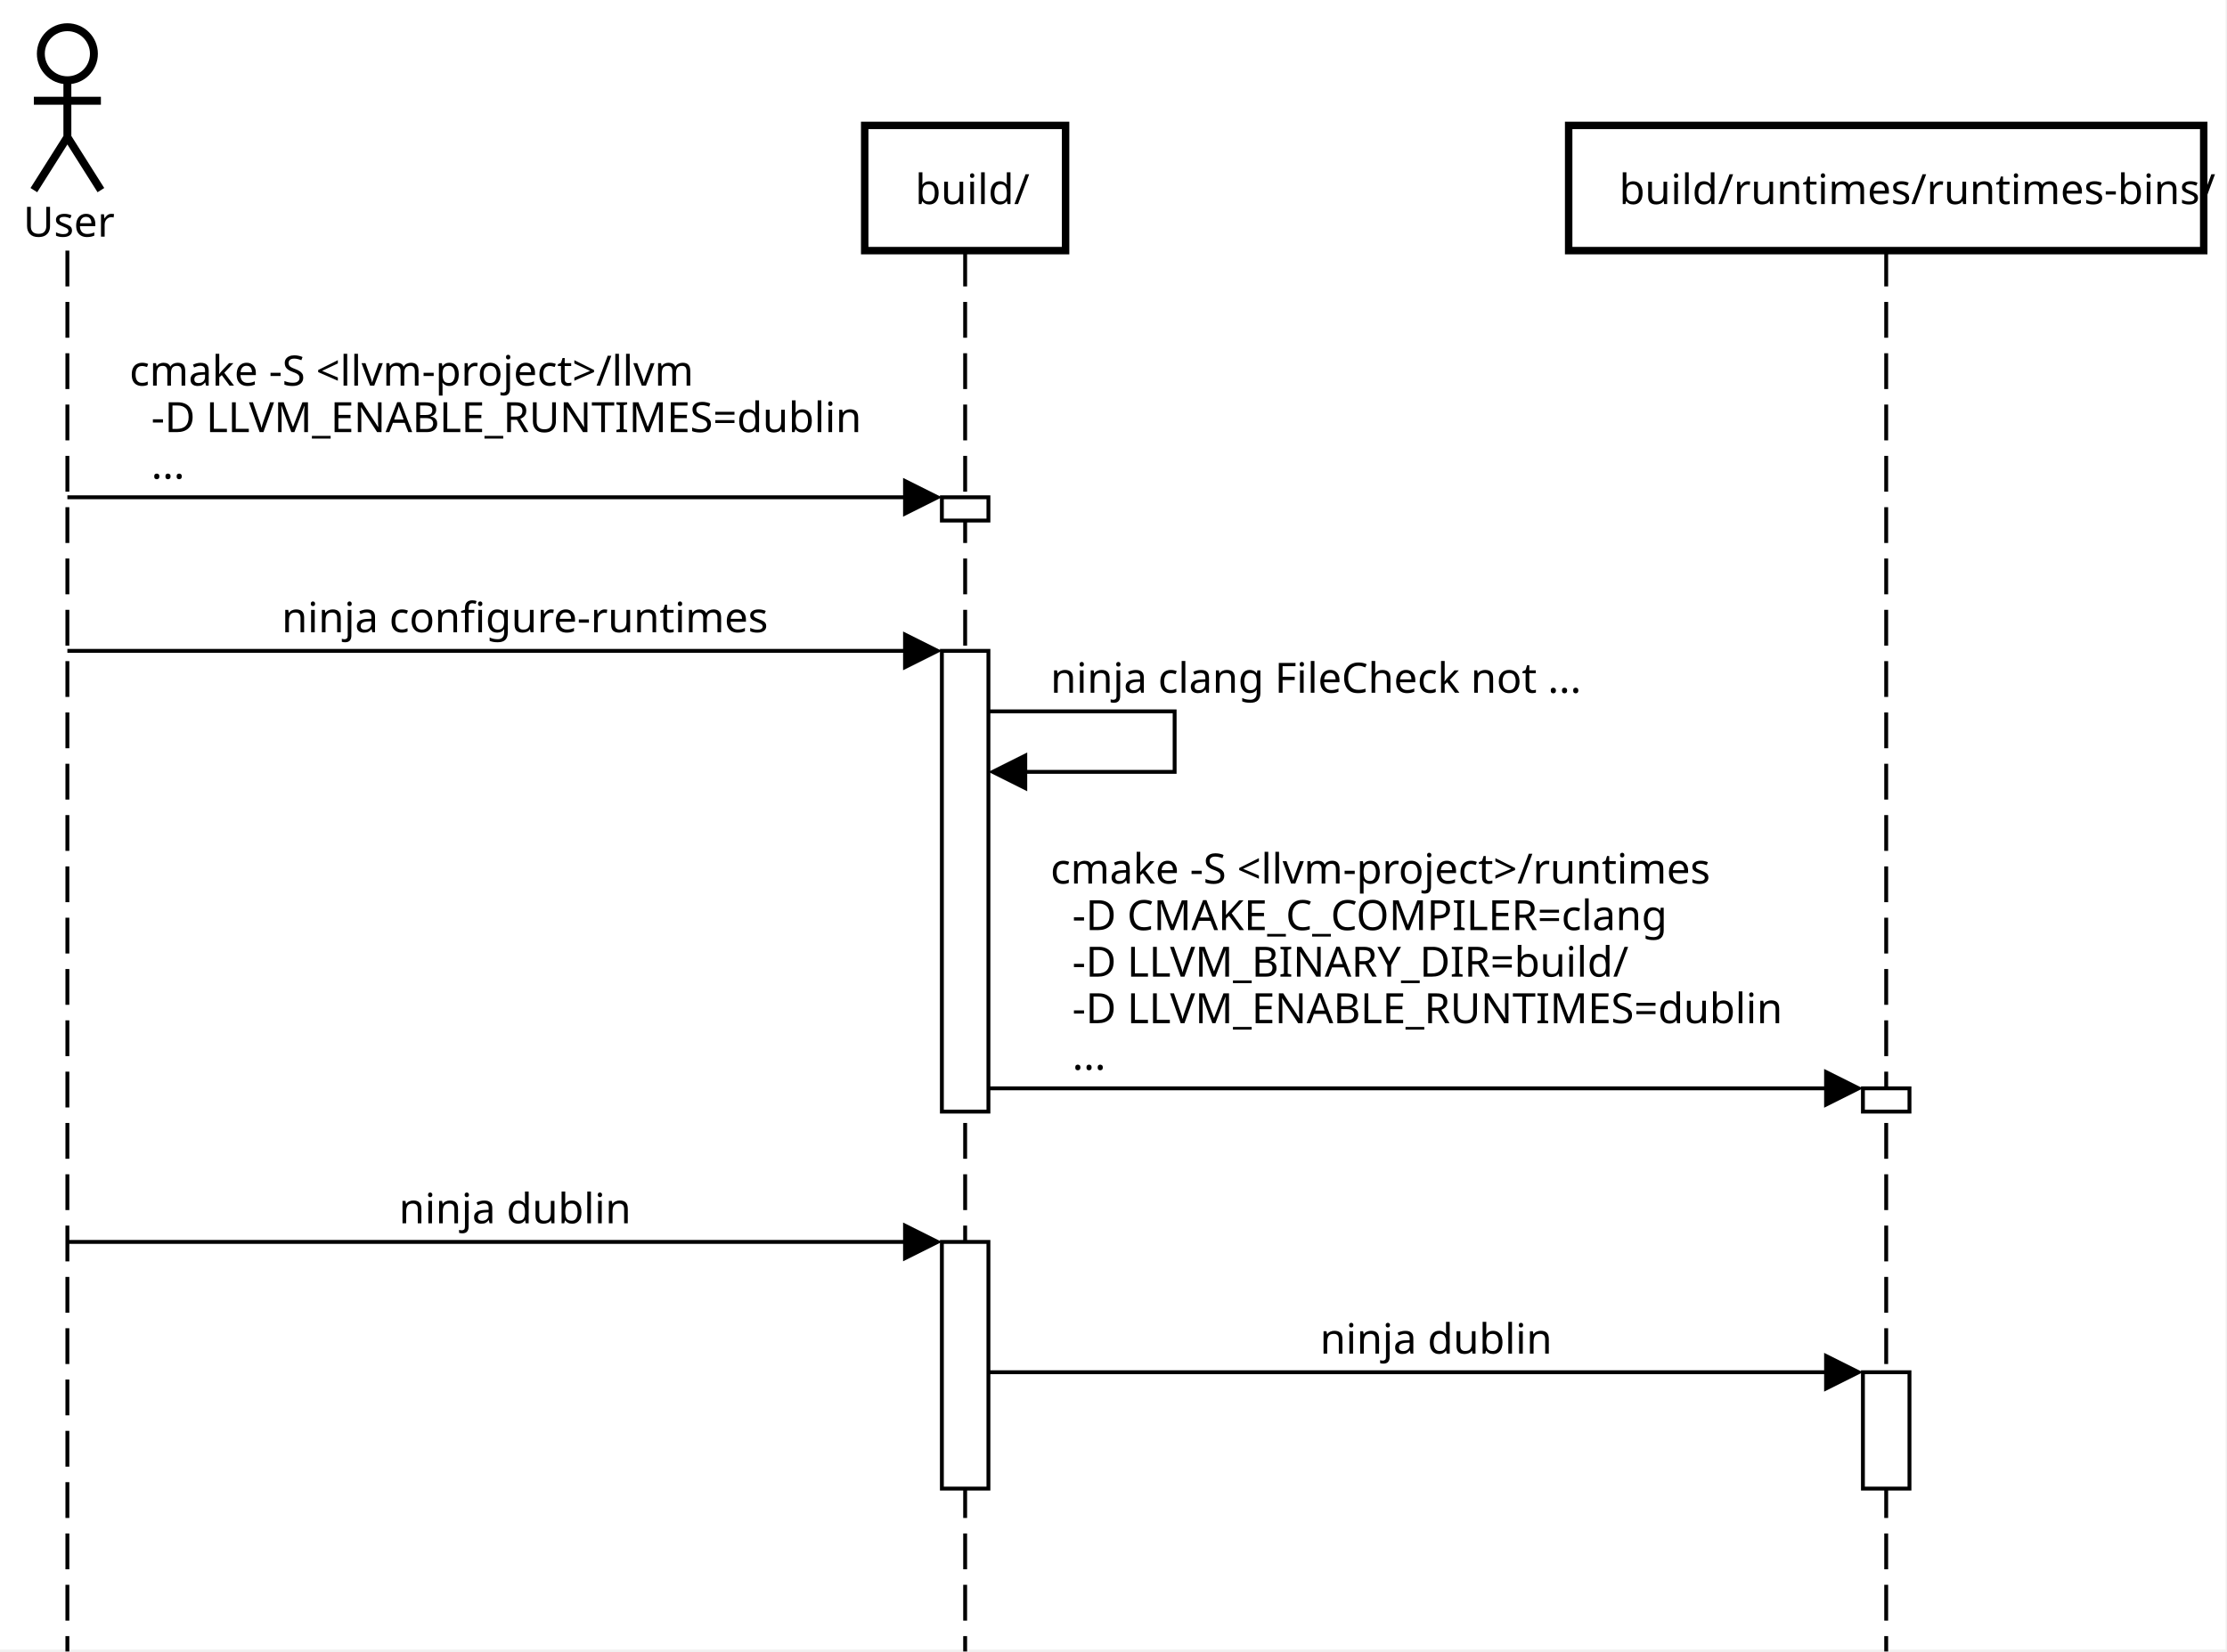
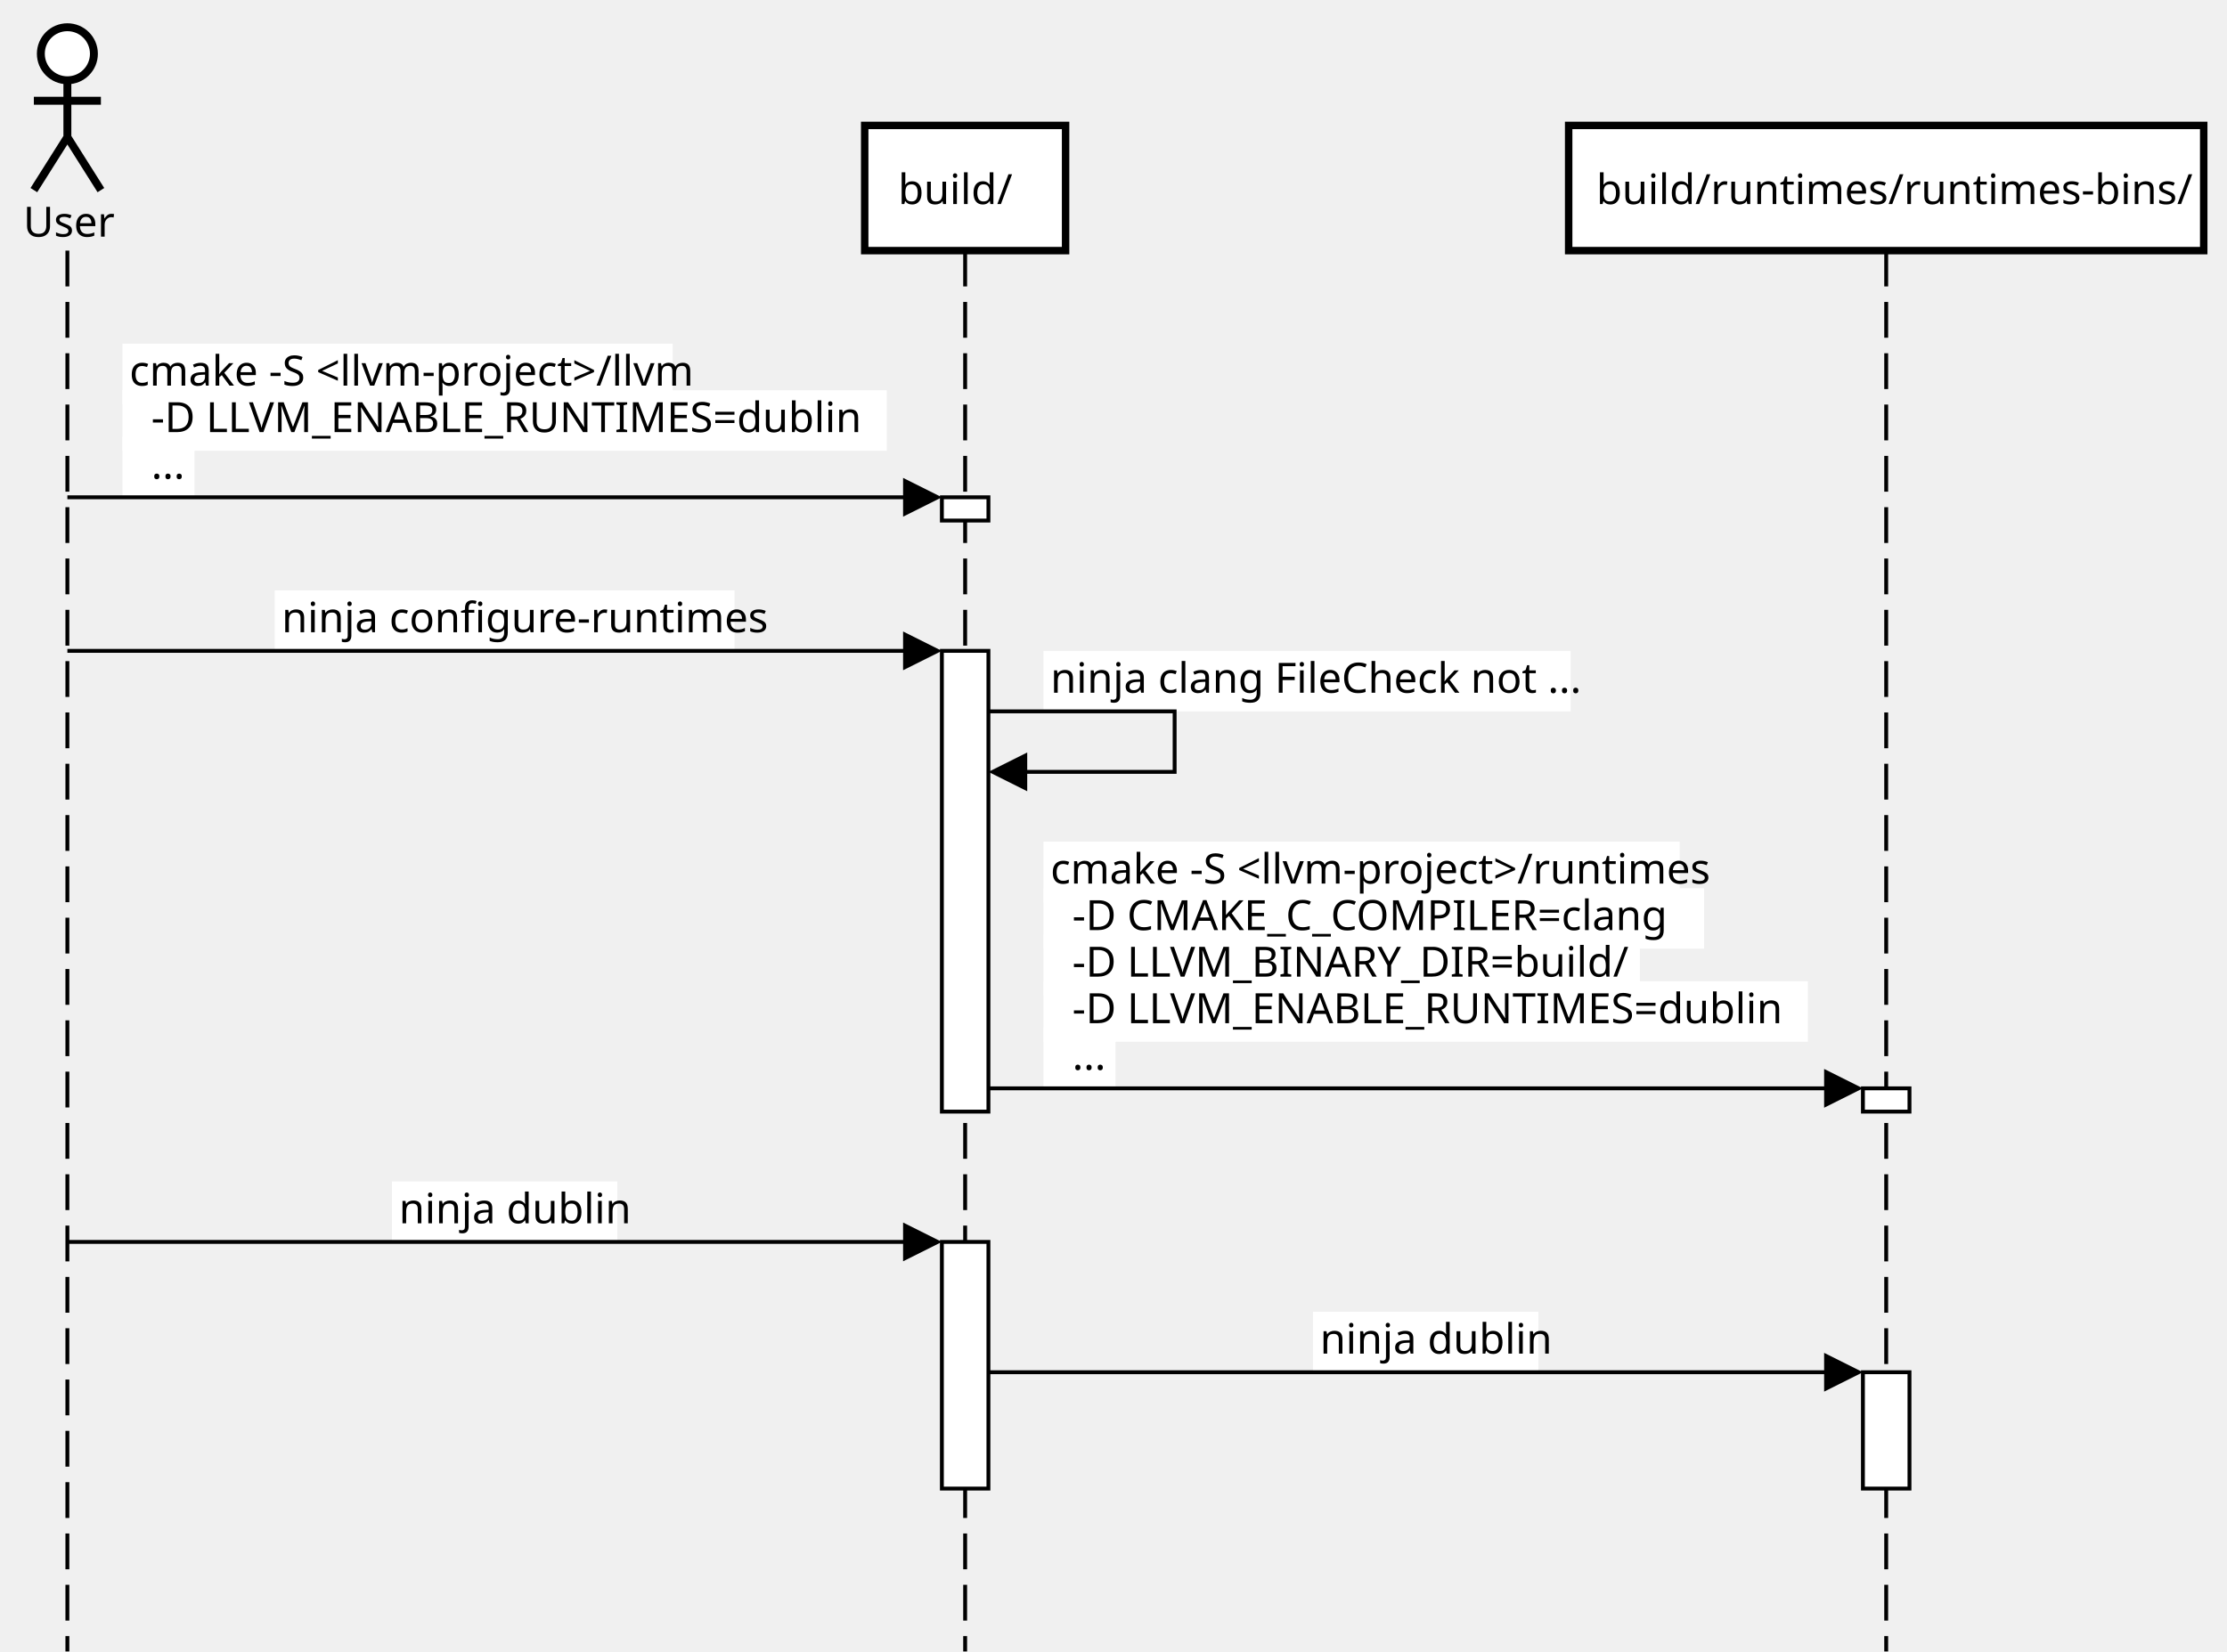
- <svg xmlns="http://www.w3.org/2000/svg" version="1.1" width="781.456" height="579.655">
-   <defs />
-   <g>
-     <g />
-     <g />
-     <g />
-     <g />
-     <g />
-     <g />
-     <g />
-     <g />
-     <g />
-     <g />
-     <g />
-     <g />
-     <g />
-     <g />
-     <g />
-     <g />
-     <g />
-     <g />
-     <g />
-     <g />
-     <g />
-     <g />
-     <g />
-     <g />
-     <g />
-     <g />
-     <g />
-     <g />
-     <g />
-     <g />
-     <g />
-     <g />
-     <g />
-     <g />
-     <g />
-     <g />
-     <g />
-     <g />
-     <g />
-     <g />
-     <g />
-     <g />
-     <g />
-     <g />
-     <g />
-     <g />
-     <g />
-     <g />
-     <g />
-     <g />
-     <g />
-     <g />
-     <g />
-     <g />
-     <g />
-     <g />
-     <g />
-     <g />
-     <g />
-     <g />
-     <g />
-     <g />
-     <g />
-     <g />
-     <g />
-     <g />
-     <g />
-     <g />
-     <g />
-     <g />
-     <g />
-     <g />
-     <g />
-     <g />
-     <g />
-     <g />
-     <g />
-     <g />
-     <g />
-     <g />
-     <g />
-     <g />
-     <g>
-       <rect fill="white" stroke="none" x="0" y="0" width="781" height="579" />
+ <svg xmlns="http://www.w3.org/2000/svg" version="1.1" width="781.456" height="579.655" id="svg130">
+   <defs id="defs1" />
+   <g id="g1" />
+   <g id="g2" />
+   <g id="g3" />
+   <g id="g4" />
+   <g id="g5" />
+   <g id="g6" />
+   <g id="g7" />
+   <g id="g8" />
+   <g id="g9" />
+   <g id="g10" />
+   <g id="g11" />
+   <g id="g12" />
+   <g id="g13" />
+   <g id="g14" />
+   <g id="g15" />
+   <g id="g16" />
+   <g id="g17" />
+   <g id="g18" />
+   <g id="g19" />
+   <g id="g20" />
+   <g id="g21" />
+   <g id="g22" />
+   <g id="g23" />
+   <g id="g24" />
+   <g id="g25" />
+   <g id="g26" />
+   <g id="g27" />
+   <g id="g28" />
+   <g id="g29" />
+   <g id="g30" />
+   <g id="g31" />
+   <g id="g32" />
+   <g id="g33" />
+   <g id="g34" />
+   <g id="g35" />
+   <g id="g36" />
+   <g id="g37" />
+   <g id="g38" />
+   <g id="g39" />
+   <g id="g40" />
+   <g id="g41" />
+   <g id="g42" />
+   <g id="g43" />
+   <g id="g44" />
+   <g id="g45" />
+   <g id="g46" />
+   <g id="g47" />
+   <g id="g48" />
+   <g id="g49" />
+   <g id="g50" />
+   <g id="g51" />
+   <g id="g52" />
+   <g id="g53" />
+   <g id="g54" />
+   <g id="g55" />
+   <g id="g56" />
+   <g id="g57" />
+   <g id="g58" />
+   <g id="g59" />
+   <g id="g60" />
+   <g id="g61" />
+   <g id="g62" />
+   <g id="g63" />
+   <g id="g64" />
+   <g id="g65" />
+   <g id="g66" />
+   <g id="g67" />
+   <g id="g68" />
+   <g id="g69" />
+   <g id="g70" />
+   <g id="g71" />
+   <g id="g72" />
+   <g id="g73" />
+   <g id="g74" />
+   <g id="g75" />
+   <g id="g76" />
+   <g id="g77" />
+   <g id="g78" />
+   <g id="g79" />
+   <g id="g80" />
+   <g id="g81" />
+   <g id="g82" />
+   <g id="g84" />
+   <g id="g86">
+     <path fill="none" stroke="#000000" paint-order="fill stroke markers" d="M 23.644,87.965 V 579.655" stroke-miterlimit="10" stroke-width="1.361" stroke-dasharray="12.566, 5.445" id="path84" />
+     <path fill="none" stroke="#000000" paint-order="fill stroke markers" d="M 338.672,87.965 V 579.655" stroke-miterlimit="10" stroke-width="1.361" stroke-dasharray="12.566, 5.445" id="path85" />
+     <path fill="none" stroke="#000000" paint-order="fill stroke markers" d="M 661.867,87.965 V 579.655" stroke-miterlimit="10" stroke-width="1.361" stroke-dasharray="12.566, 5.445" id="path86" />
+   </g>
+   <g id="g88">
+     <path fill="#ffffff" stroke="#000000" paint-order="fill stroke markers" d="m 32.955,18.867 a 9.311,9.311 0 1 1 -5e-6,-0.009" stroke-miterlimit="10" stroke-width="2.777" stroke-dasharray="none" id="path87" />
+     <path fill="none" stroke="#000000" paint-order="fill stroke markers" d="M 23.644,28.178 V 48.107 M 11.882,35.366 H 35.405 M 23.644,48.107 11.882,66.729 M 23.644,48.107 35.405,66.729" stroke-miterlimit="10" stroke-width="2.777" id="path88" />
+   </g>
+   <g id="g90">
+     <g id="g89" />
+     <text fill="#000000" stroke="none" font-family="sans-serif" font-size="14.667px" font-style="normal" font-weight="normal" text-decoration="normal" x="8.168" y="83.065" text-anchor="start" dominant-baseline="alphabetic" xml:space="preserve" id="text89">User</text>
+   </g>
+   <path fill="none" stroke="none" id="path90" d="" />
+   <g id="g91">
+     <path fill="#ffffff" stroke="#000000" paint-order="fill stroke markers" d="m 303.425,44.023 h 70.494 V 87.965 h -70.494 z" stroke-miterlimit="10" stroke-width="2.614" stroke-dasharray="none" id="path91" />
+   </g>
+   <g id="g92" transform="translate(-6)">
+     <text fill="#000000" stroke="none" font-family="sans-serif" font-size="14.667px" font-style="normal" font-weight="normal" text-decoration="normal" x="321.148" y="71.63" text-anchor="start" dominant-baseline="alphabetic" xml:space="preserve" id="text91">build/</text>
+   </g>
+   <path fill="none" stroke="none" id="path92" d="" />
+   <g id="g93">
+     <path fill="#ffffff" stroke="#000000" paint-order="fill stroke markers" d="M 550.446,44.023 H 773.288 V 87.965 H 550.446 Z" stroke-miterlimit="10" stroke-width="2.614" stroke-dasharray="none" id="path93" />
+   </g>
+   <g id="g94" transform="translate(-8)">
+     <text fill="#000000" stroke="none" font-family="sans-serif" font-size="14.667px" font-style="normal" font-weight="normal" text-decoration="normal" x="568.17" y="71.63" text-anchor="start" dominant-baseline="alphabetic" xml:space="preserve" id="text93">build/runtimes/runtimes-bins/</text>
+   </g>
+   <g id="g128">
+     <path fill="#ffffff" stroke="#000000" paint-order="fill stroke markers" d="m 330.504,174.542 h 16.335 v 8.168 h -16.335 z" stroke-miterlimit="10" stroke-width="1.361" stroke-dasharray="none" id="path95" />
+     <path fill="#ffffff" stroke="#000000" paint-order="fill stroke markers" d="m 330.504,228.448 h 16.335 v 161.719 h -16.335 z" stroke-miterlimit="10" stroke-width="1.361" id="path96" />
+     <path fill="#ffffff" stroke="#000000" paint-order="fill stroke markers" d="m 653.7,381.999 h 16.335 v 8.168 h -16.335 z" stroke-miterlimit="10" stroke-width="1.361" id="path97" />
+     <path fill="#ffffff" stroke="#000000" paint-order="fill stroke markers" d="m 330.504,435.905 h 16.335 v 86.577 h -16.335 z" stroke-miterlimit="10" stroke-width="1.361" id="path98" />
+     <path fill="#ffffff" stroke="#000000" paint-order="fill stroke markers" d="m 653.7,481.643 h 16.335 v 40.838 h -16.335 z" stroke-miterlimit="10" stroke-width="1.361" id="path99" />
+     <g id="g103">
+       <rect fill="#ffffff" stroke="none" x="42.974" y="120.635" width="193.075" height="21.236" id="rect99" />
+       <rect fill="#ffffff" stroke="none" x="42.974" y="136.971" width="268.2" height="21.236" id="rect100" />
+       <rect fill="#ffffff" stroke="none" x="42.974" y="153.306" width="25.266" height="21.236" id="rect101" />
+       <text fill="#000000" stroke="none" font-family="sans-serif" font-size="14.667px" font-style="normal" font-weight="normal" text-decoration="normal" x="45.424" y="135.337" text-anchor="start" dominant-baseline="alphabetic" xml:space="preserve" id="text101">cmake -S &lt;llvm-project&gt;/llvm</text>
+       <text fill="#000000" stroke="none" font-family="sans-serif" font-size="14.667px" font-style="normal" font-weight="normal" text-decoration="normal" x="45.424" y="151.672" text-anchor="start" dominant-baseline="alphabetic" xml:space="preserve" id="text102">  -D LLVM_ENABLE_RUNTIMES=dublin</text>
+       <text fill="#000000" stroke="none" font-family="sans-serif" font-size="14.667px" font-style="normal" font-weight="normal" text-decoration="normal" x="45.424" y="168.008" text-anchor="start" dominant-baseline="alphabetic" xml:space="preserve" id="text103">  ...</text>
    </g>
-     <g />
-     <g>
-       <path fill="none" stroke="black" paint-order="fill stroke markers" d=" M 23.644 87.965 L 23.644 579.655" stroke-miterlimit="10" stroke-width="1.361" stroke-dasharray="12.566,5.445" />
-       <path fill="none" stroke="black" paint-order="fill stroke markers" d=" M 338.672 87.965 L 338.672 579.655" stroke-miterlimit="10" stroke-width="1.361" stroke-dasharray="12.566,5.445" />
-       <path fill="none" stroke="black" paint-order="fill stroke markers" d=" M 661.867 87.965 L 661.867 579.655" stroke-miterlimit="10" stroke-width="1.361" stroke-dasharray="12.566,5.445" />
-     </g>
-     <g>
-       <g>
-         <path fill="white" stroke="black" paint-order="fill stroke markers" d=" M 32.955 18.867 A 9.311 9.311 0 1 1 32.955 18.858" stroke-miterlimit="10" stroke-width="2.777" stroke-dasharray="" />
-         <path fill="none" stroke="black" paint-order="fill stroke markers" d=" M 23.644 28.178 L 23.644 48.107 M 11.882 35.366 L 35.405 35.366 M 23.644 48.107 L 11.882 66.729 M 23.644 48.107 L 35.405 66.729" stroke-miterlimit="10" stroke-width="2.777" />
-       </g>
-       <g>
-         <g />
-         <text fill="black" stroke="none" font-family="sans-serif" font-size="11pt" font-style="normal" font-weight="normal" text-decoration="normal" x="8.168" y="83.065" text-anchor="start" dominant-baseline="alphabetic" xml:space="preserve">User</text>
-       </g>
-       <path fill="none" stroke="none" />
-       <g>
-         <path fill="white" stroke="black" paint-order="fill stroke markers" d=" M 303.425 44.023 L 373.919 44.023 L 373.919 87.965 L 303.425 87.965 L 303.425 44.023 Z" stroke-miterlimit="10" stroke-width="2.614" stroke-dasharray="" />
-       </g>
-       <g>
-         <text fill="black" stroke="none" font-family="sans-serif" font-size="11pt" font-style="normal" font-weight="normal" text-decoration="normal" x="321.148" y="71.63" text-anchor="start" dominant-baseline="alphabetic" xml:space="preserve">build/</text>
-       </g>
-       <path fill="none" stroke="none" />
-       <g>
-         <path fill="white" stroke="black" paint-order="fill stroke markers" d=" M 550.446 44.023 L 773.288 44.023 L 773.288 87.965 L 550.446 87.965 L 550.446 44.023 Z" stroke-miterlimit="10" stroke-width="2.614" stroke-dasharray="" />
-       </g>
-       <g>
-         <text fill="black" stroke="none" font-family="sans-serif" font-size="11pt" font-style="normal" font-weight="normal" text-decoration="normal" x="568.17" y="71.63" text-anchor="start" dominant-baseline="alphabetic" xml:space="preserve">build/runtimes/runtimes-bins/</text>
+     <g id="g105">
+       <path fill="none" stroke="#000000" paint-order="fill stroke markers" d="M 23.644,174.542 H 317.055" stroke-miterlimit="10" stroke-width="1.361" id="path103" />
+       <g id="g104">
+         <path fill="#000000" stroke="none" paint-order="stroke fill markers" d="m 316.891,167.735 13.613,6.806 -13.613,6.806 z" id="path104" />
      </g>
    </g>
-     <g>
-       <path fill="white" stroke="black" paint-order="fill stroke markers" d=" M 330.504 174.542 L 346.839 174.542 L 346.839 182.709 L 330.504 182.709 Z" stroke-miterlimit="10" stroke-width="1.361" stroke-dasharray="" />
-       <path fill="white" stroke="black" paint-order="fill stroke markers" d=" M 330.504 228.448 L 346.839 228.448 L 346.839 390.166 L 330.504 390.166 Z" stroke-miterlimit="10" stroke-width="1.361" />
-       <path fill="white" stroke="black" paint-order="fill stroke markers" d=" M 653.7 381.999 L 670.035 381.999 L 670.035 390.166 L 653.7 390.166 Z" stroke-miterlimit="10" stroke-width="1.361" />
-       <path fill="white" stroke="black" paint-order="fill stroke markers" d=" M 330.504 435.905 L 346.839 435.905 L 346.839 522.481 L 330.504 522.481 Z" stroke-miterlimit="10" stroke-width="1.361" />
-       <path fill="white" stroke="black" paint-order="fill stroke markers" d=" M 653.7 481.643 L 670.035 481.643 L 670.035 522.481 L 653.7 522.481 Z" stroke-miterlimit="10" stroke-width="1.361" />
-       <g>
-         <rect fill="white" stroke="none" x="42.974" y="120.635" width="193.075" height="21.236" />
-         <rect fill="white" stroke="none" x="42.974" y="136.971" width="268.2" height="21.236" />
-         <rect fill="white" stroke="none" x="42.974" y="153.306" width="25.266" height="21.236" />
-         <text fill="black" stroke="none" font-family="sans-serif" font-size="11pt" font-style="normal" font-weight="normal" text-decoration="normal" x="45.424" y="135.337" text-anchor="start" dominant-baseline="alphabetic" xml:space="preserve">cmake -S &lt;llvm-project&gt;/llvm</text>
-         <text fill="black" stroke="none" font-family="sans-serif" font-size="11pt" font-style="normal" font-weight="normal" text-decoration="normal" x="45.424" y="151.672" text-anchor="start" dominant-baseline="alphabetic" xml:space="preserve">  -D LLVM_ENABLE_RUNTIMES=dublin</text>
-         <text fill="black" stroke="none" font-family="sans-serif" font-size="11pt" font-style="normal" font-weight="normal" text-decoration="normal" x="45.424" y="168.008" text-anchor="start" dominant-baseline="alphabetic" xml:space="preserve">  ...</text>
-       </g>
-       <g>
-         <path fill="none" stroke="black" paint-order="fill stroke markers" d=" M 23.644 174.542 L 317.055 174.542" stroke-miterlimit="10" stroke-width="1.361" />
-         <g transform="translate(330.504,174.5416) translate(-330.504,-174.5416)">
-           <path fill="black" stroke="none" paint-order="stroke fill markers" d=" M 316.891 167.735 L 330.504 174.542 L 316.891 181.348 Z" />
-         </g>
-       </g>
-       <g>
-         <rect fill="white" stroke="none" x="96.399" y="207.212" width="161.35" height="21.236" />
-         <text fill="black" stroke="none" font-family="sans-serif" font-size="11pt" font-style="normal" font-weight="normal" text-decoration="normal" x="98.849" y="221.914" text-anchor="start" dominant-baseline="alphabetic" xml:space="preserve">ninja configure-runtimes</text>
-       </g>
-       <g>
-         <path fill="none" stroke="black" paint-order="fill stroke markers" d=" M 23.644 228.448 L 317.055 228.448" stroke-miterlimit="10" stroke-width="1.361" />
-         <g transform="translate(330.504,228.4478) translate(-330.504,-228.4478)">
-           <path fill="black" stroke="none" paint-order="stroke fill markers" d=" M 316.891 221.641 L 330.504 228.448 L 316.891 235.254 Z" />
-         </g>
-       </g>
-       <g>
-         <rect fill="white" stroke="none" x="366.169" y="228.448" width="184.986" height="21.236" />
-         <text fill="black" stroke="none" font-family="sans-serif" font-size="11pt" font-style="normal" font-weight="normal" text-decoration="normal" x="368.62" y="243.15" text-anchor="start" dominant-baseline="alphabetic" xml:space="preserve">ninja clang FileCheck not ...</text>
-       </g>
-       <g>
-         <path fill="none" stroke="black" paint-order="fill stroke markers" d=" M 346.839 249.684 L 412.18 249.684 L 412.18 270.919 L 360.289 270.919" stroke-miterlimit="10" stroke-width="1.361" />
-         <g transform="translate(346.8392,270.9193) translate(-346.8392,-270.9193)">
-           <path fill="black" stroke="none" paint-order="stroke fill markers" d=" M 360.452 264.113 L 346.839 270.919 L 360.452 277.726 Z" />
-         </g>
-       </g>
-       <g>
-         <rect fill="white" stroke="none" x="366.169" y="295.422" width="223.233" height="21.236" />
-         <rect fill="white" stroke="none" x="366.169" y="311.757" width="231.794" height="21.236" />
-         <rect fill="white" stroke="none" x="366.169" y="328.093" width="209.274" height="21.236" />
-         <rect fill="white" stroke="none" x="366.169" y="344.428" width="268.2" height="21.236" />
-         <rect fill="white" stroke="none" x="366.169" y="360.763" width="25.266" height="21.236" />
-         <text fill="black" stroke="none" font-family="sans-serif" font-size="11pt" font-style="normal" font-weight="normal" text-decoration="normal" x="368.62" y="310.124" text-anchor="start" dominant-baseline="alphabetic" xml:space="preserve">cmake -S &lt;llvm-project&gt;/runtimes</text>
-         <text fill="black" stroke="none" font-family="sans-serif" font-size="11pt" font-style="normal" font-weight="normal" text-decoration="normal" x="368.62" y="326.459" text-anchor="start" dominant-baseline="alphabetic" xml:space="preserve">  -D CMAKE_C_COMPILER=clang</text>
-         <text fill="black" stroke="none" font-family="sans-serif" font-size="11pt" font-style="normal" font-weight="normal" text-decoration="normal" x="368.62" y="342.794" text-anchor="start" dominant-baseline="alphabetic" xml:space="preserve">  -D LLVM_BINARY_DIR=build/</text>
-         <text fill="black" stroke="none" font-family="sans-serif" font-size="11pt" font-style="normal" font-weight="normal" text-decoration="normal" x="368.62" y="359.129" text-anchor="start" dominant-baseline="alphabetic" xml:space="preserve">  -D LLVM_ENABLE_RUNTIMES=dublin</text>
-         <text fill="black" stroke="none" font-family="sans-serif" font-size="11pt" font-style="normal" font-weight="normal" text-decoration="normal" x="368.62" y="375.465" text-anchor="start" dominant-baseline="alphabetic" xml:space="preserve">  ...</text>
-       </g>
-       <g>
-         <path fill="none" stroke="black" paint-order="fill stroke markers" d=" M 346.839 381.999 L 640.25 381.999" stroke-miterlimit="10" stroke-width="1.361" />
-         <g transform="translate(653.6997,381.9987) translate(-653.6997,-381.9987)">
-           <path fill="black" stroke="none" paint-order="stroke fill markers" d=" M 640.087 375.192 L 653.7 381.999 L 640.087 388.805 Z" />
-         </g>
-       </g>
-       <g>
-         <rect fill="white" stroke="none" x="137.537" y="414.669" width="79.074" height="21.236" />
-         <text fill="black" stroke="none" font-family="sans-serif" font-size="11pt" font-style="normal" font-weight="normal" text-decoration="normal" x="139.987" y="429.371" text-anchor="start" dominant-baseline="alphabetic" xml:space="preserve">ninja dublin</text>
-       </g>
-       <g>
-         <path fill="none" stroke="black" paint-order="fill stroke markers" d=" M 23.644 435.905 L 317.055 435.905" stroke-miterlimit="10" stroke-width="1.361" />
-         <g transform="translate(330.504,435.9049) translate(-330.504,-435.9049)">
-           <path fill="black" stroke="none" paint-order="stroke fill markers" d=" M 316.891 429.099 L 330.504 435.905 L 316.891 442.711 Z" />
-         </g>
-       </g>
-       <g>
-         <rect fill="white" stroke="none" x="460.733" y="460.408" width="79.074" height="21.236" />
-         <text fill="black" stroke="none" font-family="sans-serif" font-size="11pt" font-style="normal" font-weight="normal" text-decoration="normal" x="463.183" y="475.109" text-anchor="start" dominant-baseline="alphabetic" xml:space="preserve">ninja dublin</text>
-       </g>
-       <g>
-         <path fill="none" stroke="black" paint-order="fill stroke markers" d=" M 346.839 481.643 L 640.25 481.643" stroke-miterlimit="10" stroke-width="1.361" />
-         <g transform="translate(653.6997,481.6435) translate(-653.6997,-481.6435)">
-           <path fill="black" stroke="none" paint-order="stroke fill markers" d=" M 640.087 474.837 L 653.7 481.643 L 640.087 488.45 Z" />
-         </g>
+     <g id="g106">
+       <rect fill="#ffffff" stroke="none" x="96.399" y="207.212" width="161.35" height="21.236" id="rect105" />
+       <text fill="#000000" stroke="none" font-family="sans-serif" font-size="14.667px" font-style="normal" font-weight="normal" text-decoration="normal" x="98.849" y="221.914" text-anchor="start" dominant-baseline="alphabetic" xml:space="preserve" id="text105">ninja configure-runtimes</text>
+     </g>
+     <g id="g108">
+       <path fill="none" stroke="#000000" paint-order="fill stroke markers" d="M 23.644,228.448 H 317.055" stroke-miterlimit="10" stroke-width="1.361" id="path106" />
+       <g id="g107">
+         <path fill="#000000" stroke="none" paint-order="stroke fill markers" d="m 316.891,221.641 13.613,6.806 -13.613,6.806 z" id="path107" />
      </g>
    </g>
-     <g />
+     <g id="g109">
+       <rect fill="#ffffff" stroke="none" x="366.169" y="228.448" width="184.986" height="21.236" id="rect108" />
+       <text fill="#000000" stroke="none" font-family="sans-serif" font-size="14.667px" font-style="normal" font-weight="normal" text-decoration="normal" x="368.62" y="243.15" text-anchor="start" dominant-baseline="alphabetic" xml:space="preserve" id="text108">ninja clang FileCheck not ...</text>
+     </g>
+     <g id="g111">
+       <path fill="none" stroke="#000000" paint-order="fill stroke markers" d="m 346.839,249.684 h 65.341 v 21.236 h -51.891" stroke-miterlimit="10" stroke-width="1.361" id="path109" />
+       <g id="g110">
+         <path fill="#000000" stroke="none" paint-order="stroke fill markers" d="m 360.452,264.113 -13.613,6.806 13.613,6.806 z" id="path110" />
+       </g>
+     </g>
+     <g id="g119">
+       <rect fill="#ffffff" stroke="none" x="366.169" y="295.422" width="223.233" height="21.236" id="rect111" />
+       <rect fill="#ffffff" stroke="none" x="366.169" y="311.757" width="231.794" height="21.236" id="rect112" />
+       <rect fill="#ffffff" stroke="none" x="366.169" y="328.093" width="209.274" height="21.236" id="rect113" />
+       <rect fill="#ffffff" stroke="none" x="366.169" y="344.428" width="268.2" height="21.236" id="rect114" />
+       <rect fill="#ffffff" stroke="none" x="366.169" y="360.763" width="25.266" height="21.236" id="rect115" />
+       <text fill="#000000" stroke="none" font-family="sans-serif" font-size="14.667px" font-style="normal" font-weight="normal" text-decoration="normal" x="368.62" y="310.124" text-anchor="start" dominant-baseline="alphabetic" xml:space="preserve" id="text115">cmake -S &lt;llvm-project&gt;/runtimes</text>
+       <text fill="#000000" stroke="none" font-family="sans-serif" font-size="14.667px" font-style="normal" font-weight="normal" text-decoration="normal" x="368.62" y="326.459" text-anchor="start" dominant-baseline="alphabetic" xml:space="preserve" id="text116">  -D CMAKE_C_COMPILER=clang</text>
+       <text fill="#000000" stroke="none" font-family="sans-serif" font-size="14.667px" font-style="normal" font-weight="normal" text-decoration="normal" x="368.62" y="342.794" text-anchor="start" dominant-baseline="alphabetic" xml:space="preserve" id="text117">  -D LLVM_BINARY_DIR=build/</text>
+       <text fill="#000000" stroke="none" font-family="sans-serif" font-size="14.667px" font-style="normal" font-weight="normal" text-decoration="normal" x="368.62" y="359.129" text-anchor="start" dominant-baseline="alphabetic" xml:space="preserve" id="text118">  -D LLVM_ENABLE_RUNTIMES=dublin</text>
+       <text fill="#000000" stroke="none" font-family="sans-serif" font-size="14.667px" font-style="normal" font-weight="normal" text-decoration="normal" x="368.62" y="375.465" text-anchor="start" dominant-baseline="alphabetic" xml:space="preserve" id="text119">  ...</text>
+     </g>
+     <g id="g121">
+       <path fill="none" stroke="#000000" paint-order="fill stroke markers" d="M 346.839,381.999 H 640.25" stroke-miterlimit="10" stroke-width="1.361" id="path119" />
+       <g id="g120">
+         <path fill="#000000" stroke="none" paint-order="stroke fill markers" d="m 640.087,375.192 13.613,6.806 -13.613,6.806 z" id="path120" />
+       </g>
+     </g>
+     <g id="g122">
+       <rect fill="#ffffff" stroke="none" x="137.537" y="414.669" width="79.074" height="21.236" id="rect121" />
+       <text fill="#000000" stroke="none" font-family="sans-serif" font-size="14.667px" font-style="normal" font-weight="normal" text-decoration="normal" x="139.987" y="429.371" text-anchor="start" dominant-baseline="alphabetic" xml:space="preserve" id="text121">ninja dublin</text>
+     </g>
+     <g id="g124">
+       <path fill="none" stroke="#000000" paint-order="fill stroke markers" d="M 23.644,435.905 H 317.055" stroke-miterlimit="10" stroke-width="1.361" id="path122" />
+       <g id="g123">
+         <path fill="#000000" stroke="none" paint-order="stroke fill markers" d="m 316.891,429.099 13.613,6.806 -13.613,6.806 z" id="path123" />
+       </g>
+     </g>
+     <g id="g125">
+       <rect fill="#ffffff" stroke="none" x="460.733" y="460.408" width="79.074" height="21.236" id="rect124" />
+       <text fill="#000000" stroke="none" font-family="sans-serif" font-size="14.667px" font-style="normal" font-weight="normal" text-decoration="normal" x="463.183" y="475.109" text-anchor="start" dominant-baseline="alphabetic" xml:space="preserve" id="text124">ninja dublin</text>
+     </g>
+     <g id="g127">
+       <path fill="none" stroke="#000000" paint-order="fill stroke markers" d="M 346.839,481.643 H 640.25" stroke-miterlimit="10" stroke-width="1.361" id="path125" />
+       <g id="g126">
+         <path fill="#000000" stroke="none" paint-order="stroke fill markers" d="m 640.087,474.837 13.613,6.806 -13.613,6.806 z" id="path126" />
+       </g>
+     </g>
  </g>
+   <g id="g129" />
</svg>
